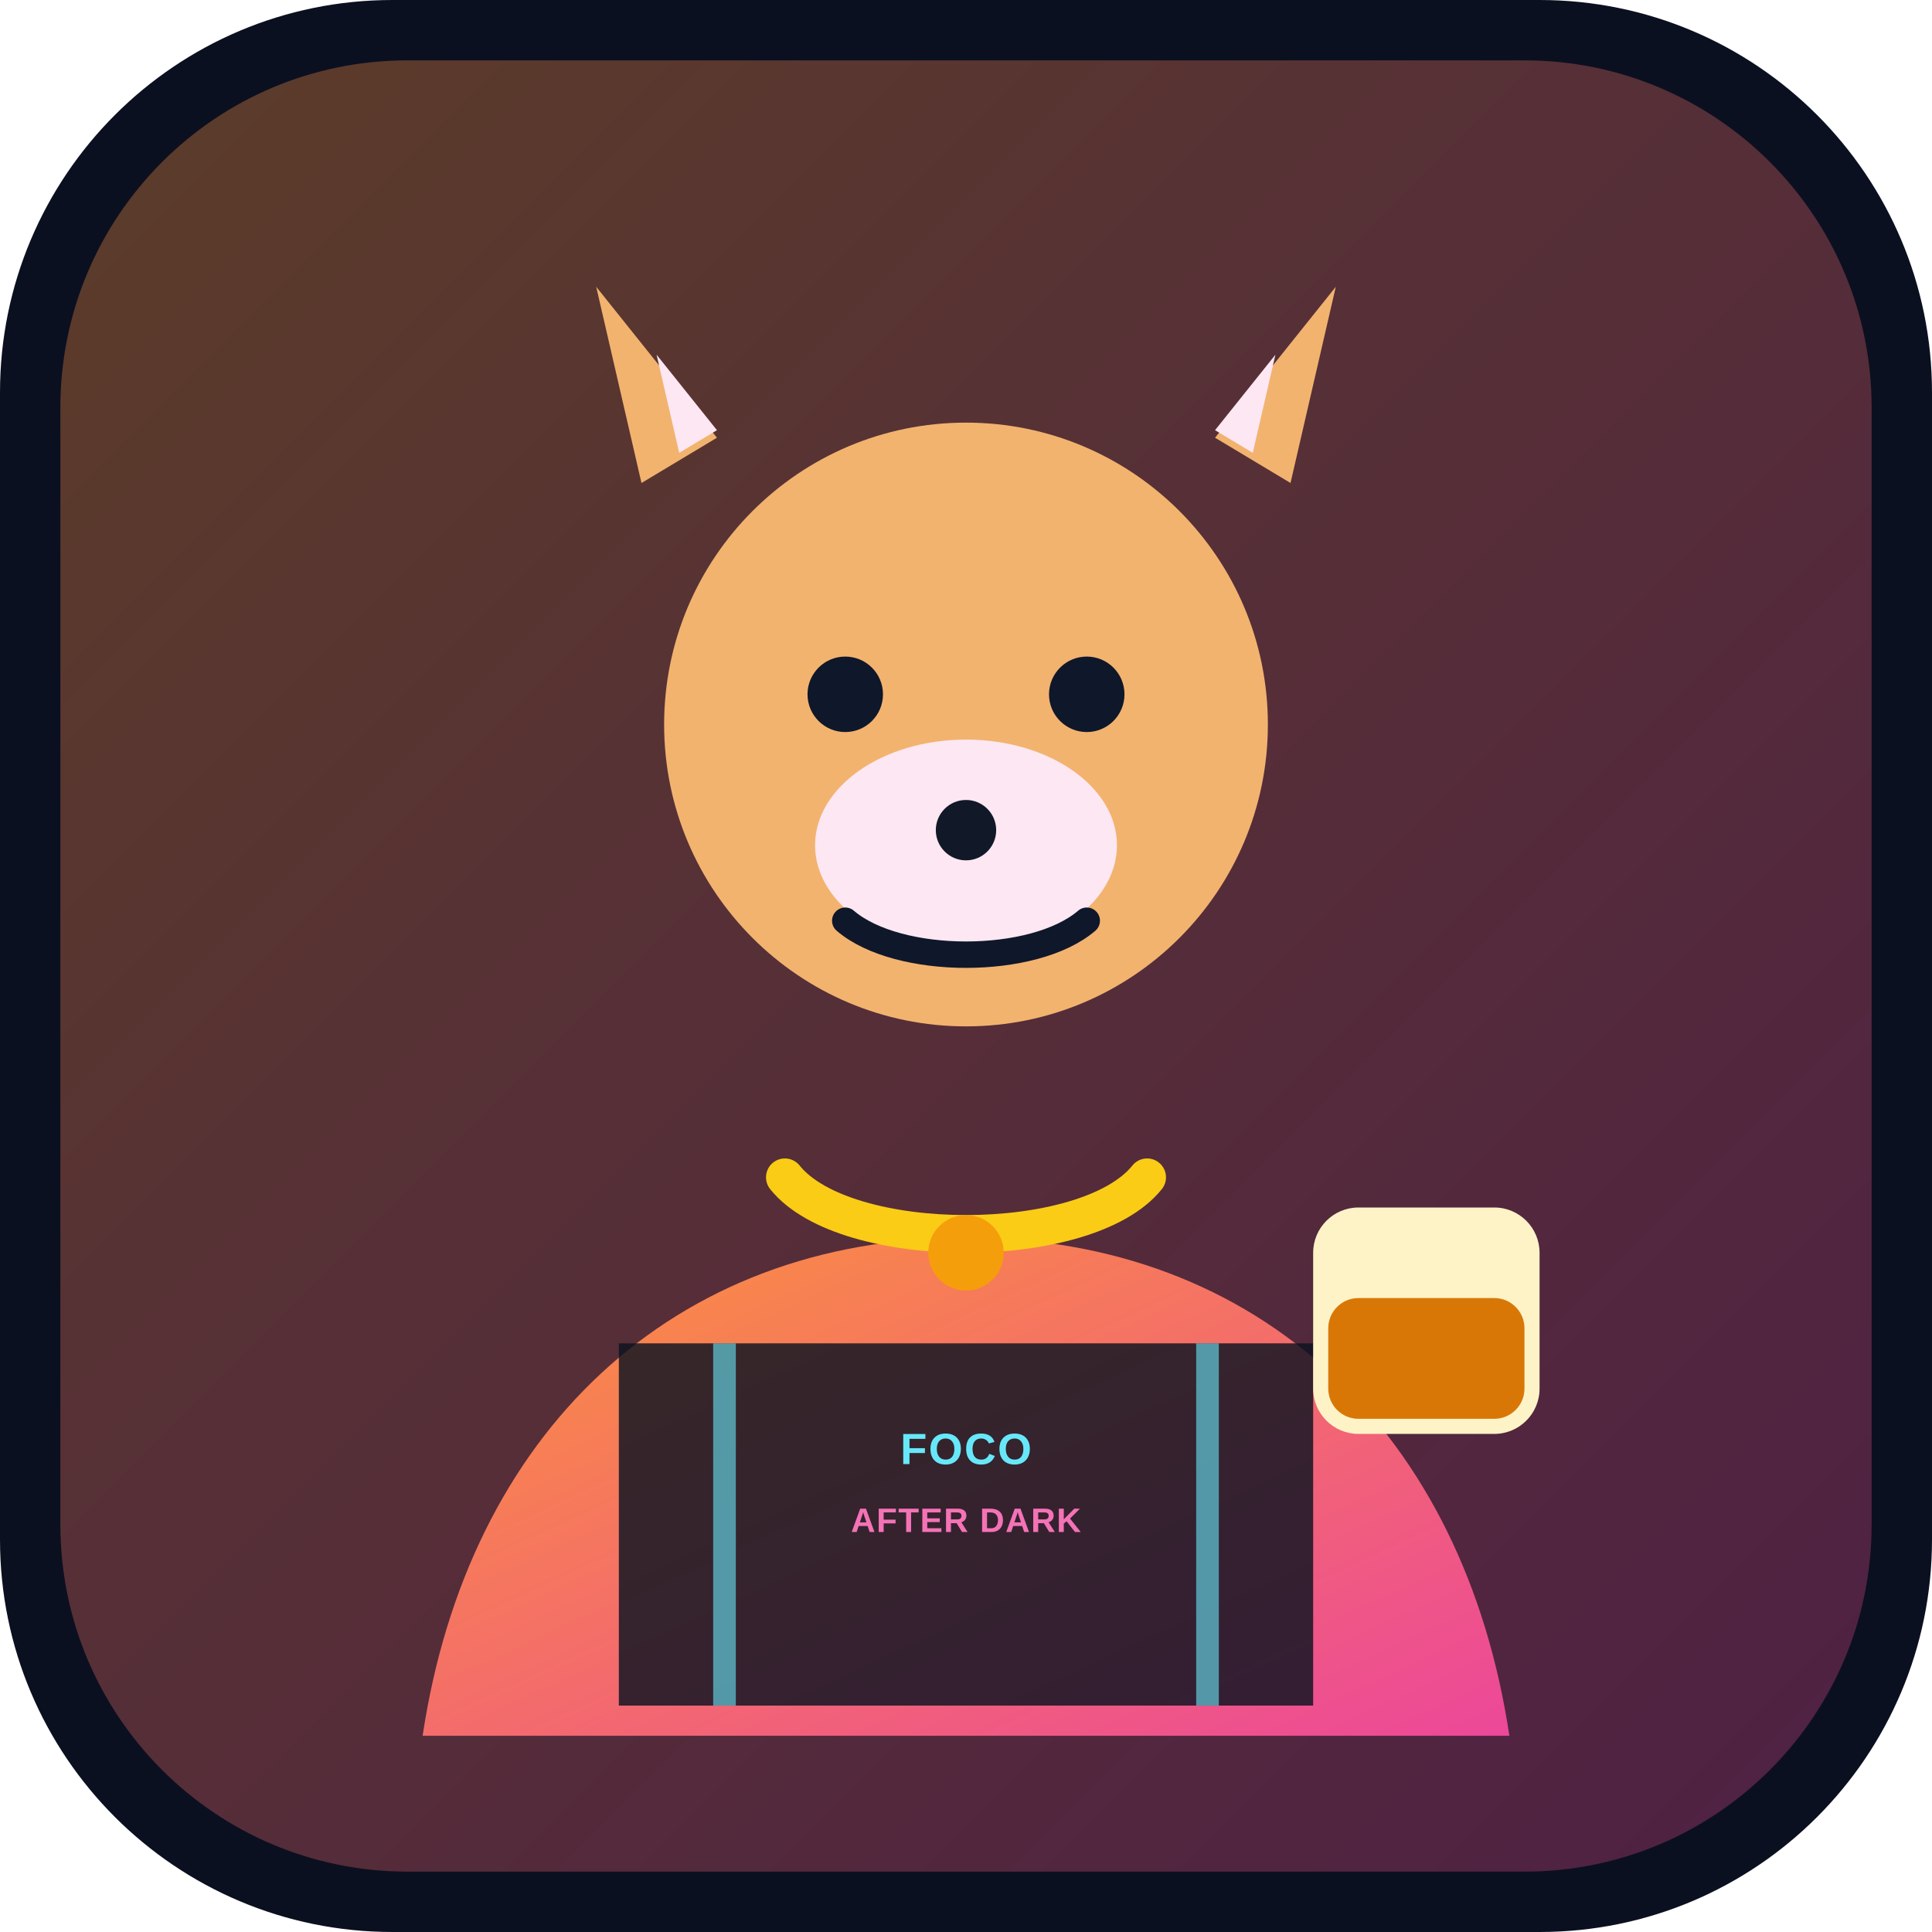
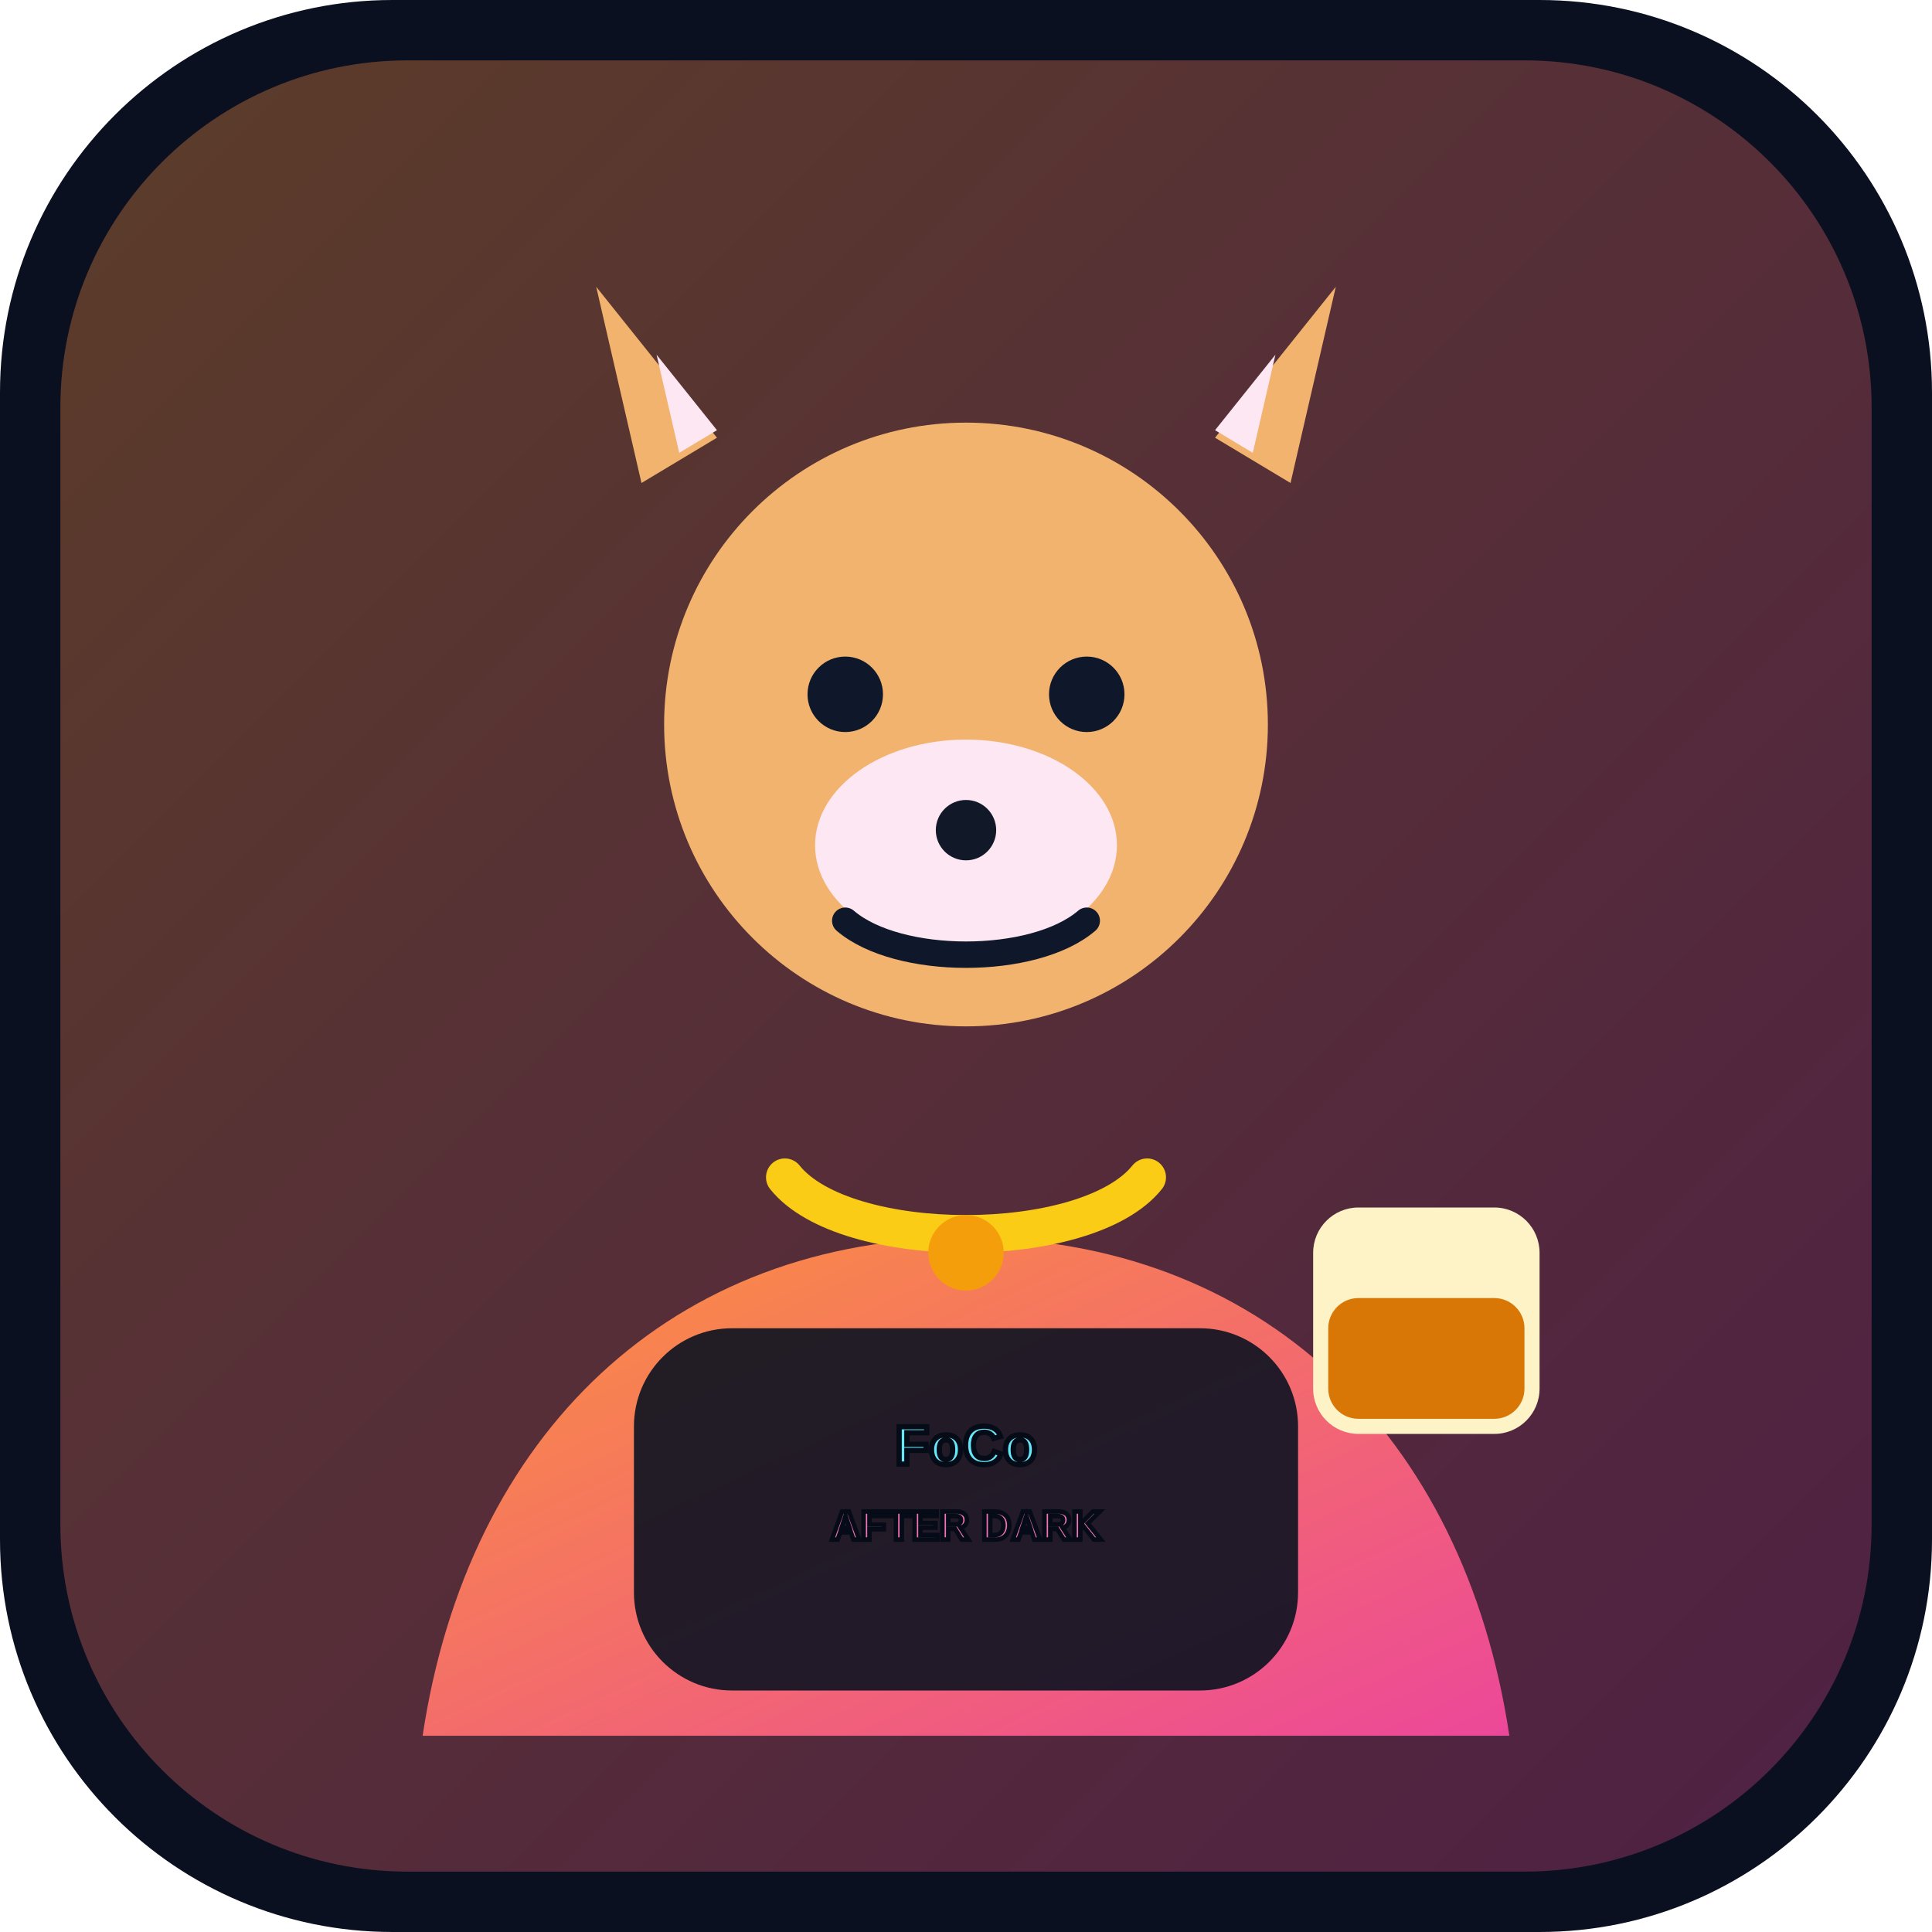
<svg xmlns="http://www.w3.org/2000/svg" viewBox="0 0 256 256" role="img" aria-label="Tipsy Tiger">
  <defs>
    <linearGradient id="bg" x1="0" y1="0" x2="1" y2="1">
      <stop offset="0%" stop-color="#fb923c" stop-opacity="0.34" />
      <stop offset="100%" stop-color="#ec4899" stop-opacity="0.30" />
    </linearGradient>
    <linearGradient id="shirt" x1="0" y1="0" x2="1" y2="1">
      <stop offset="0%" stop-color="#fb923c" />
      <stop offset="100%" stop-color="#ec4899" />
    </linearGradient>
  </defs>
  <rect width="256" height="256" rx="52" fill="#0b1020" />
  <rect x="8" y="8" width="240" height="240" rx="46" fill="url(#bg)" />
  <path d="M95 58l-16-20 6 26z" fill="#f2b36f" />
  <path d="M161 58l16-20-6 26z" fill="#f2b36f" />
  <path d="M95 57l-8-10 3 13z" fill="#fce7f3" />
  <path d="M161 57l8-10-3 13z" fill="#fce7f3" />
  <circle cx="128" cy="96" r="40" fill="#f2b36f" />
  <ellipse cx="128" cy="112" rx="20" ry="14" fill="#fce7f3" />
  <circle cx="112" cy="92" r="5" fill="#0f172a" />
  <circle cx="144" cy="92" r="5" fill="#0f172a" />
  <circle cx="128" cy="110" r="4" fill="#111827" />
  <path d="M112 122c7 6 25 6 32 0" fill="none" stroke="#0f172a" stroke-width="3.5" stroke-linecap="round" />
  <path d="M56 230c6-40 33-66 72-66s66 26 72 66" fill="url(#shirt)" />
-   <path d="M82 178h92v48H82z" fill="#0b1220" opacity="0.82" />
-   <path d="M96 178v48M160 178v48" stroke="#67e8f9" stroke-width="3" opacity="0.6" />
+   <rect x="84" y="176" width="88" height="48" rx="13" fill="#0b1220" opacity="0.9" />
  <path d="M104 156c8 10 40 10 48 0" fill="none" stroke="#facc15" stroke-width="5" stroke-linecap="round" />
  <circle cx="128" cy="166" r="5" fill="#f59e0b" />
-   <text x="128" y="194" text-anchor="middle" font-family="Arial, sans-serif" font-size="5.8" font-weight="700" fill="#67e8f9" letter-spacing="0.22">FOCO</text>
-   <text x="128" y="203" text-anchor="middle" font-family="Arial, sans-serif" font-size="4.5" font-weight="700" fill="#f472b6" letter-spacing="0.14">AFTER DARK</text>
+   <text x="128" y="194" text-anchor="middle" font-family="Arial, sans-serif" font-size="7.2" font-weight="700" fill="#67e8f9" stroke="#060b18" stroke-width="0.7" letter-spacing="0.10">FoCo</text>
+   <text x="128" y="204" text-anchor="middle" font-family="Arial, sans-serif" font-size="5.4" font-weight="700" fill="#f472b6" stroke="#060b18" stroke-width="0.6" letter-spacing="0.08">AFTER DARK</text>
  <rect x="174" y="160" width="30" height="30" rx="6" fill="#fef3c7" />
  <rect x="176" y="172" width="26" height="16" rx="4" fill="#d97706" />
</svg>
